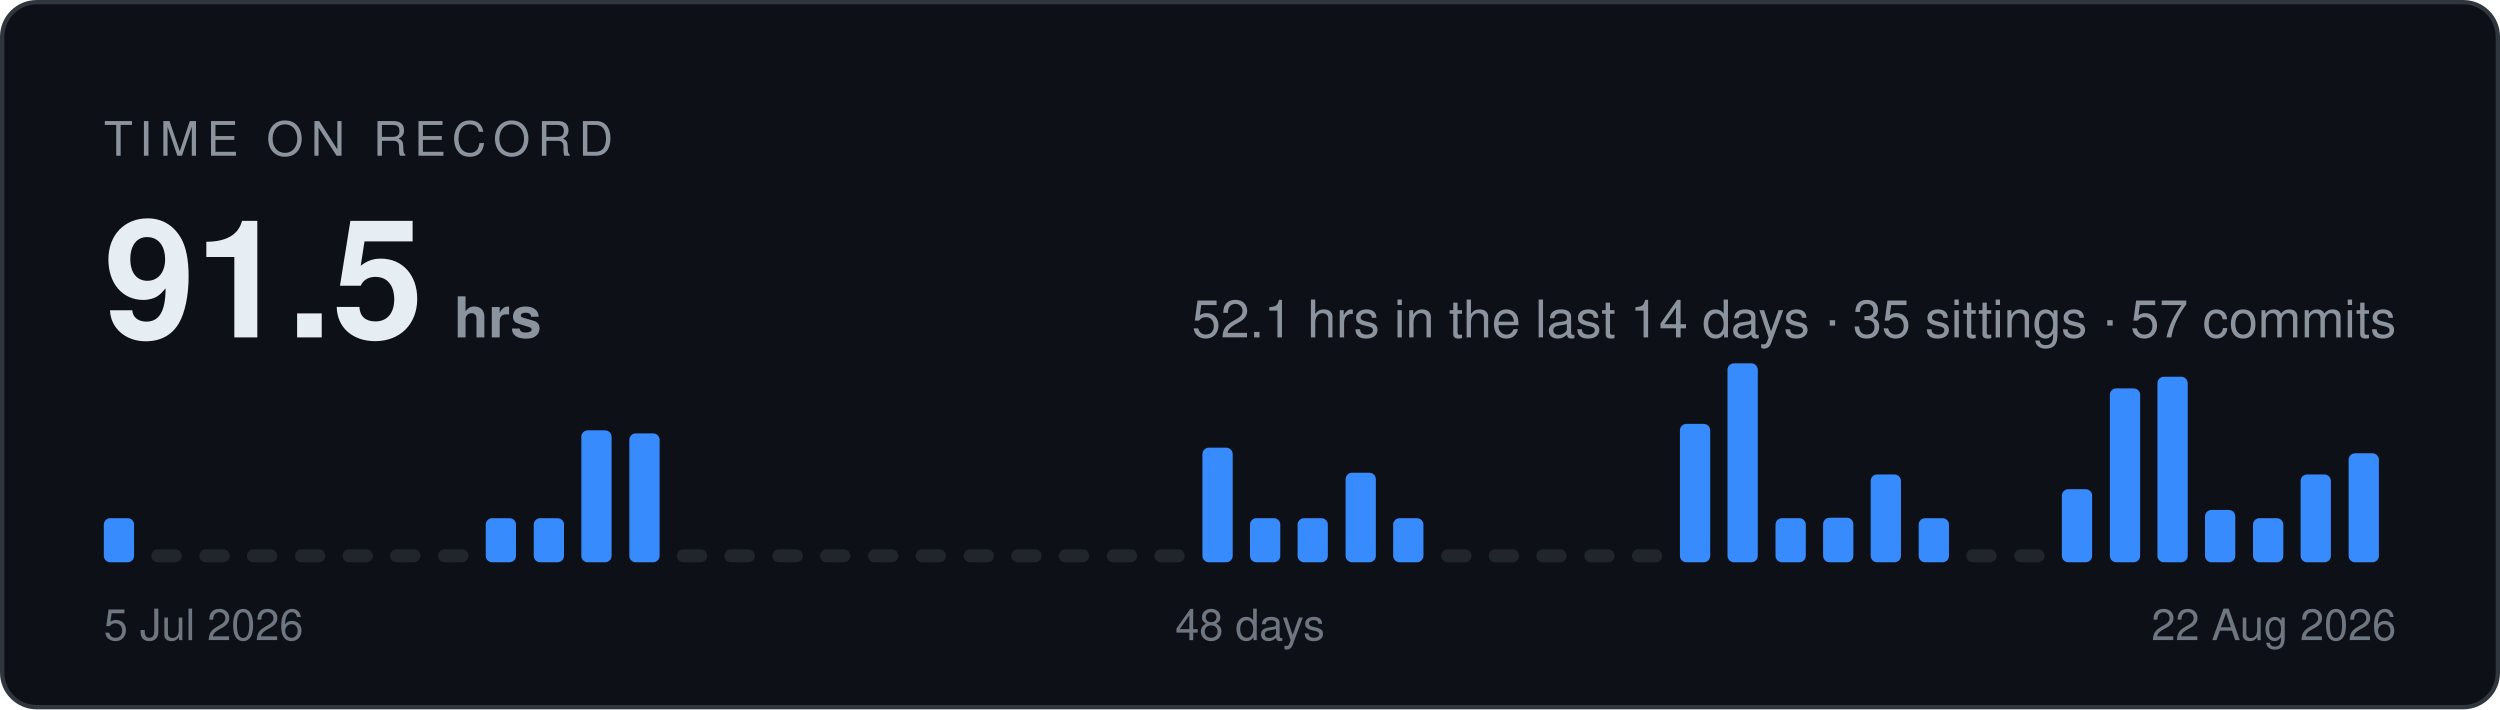
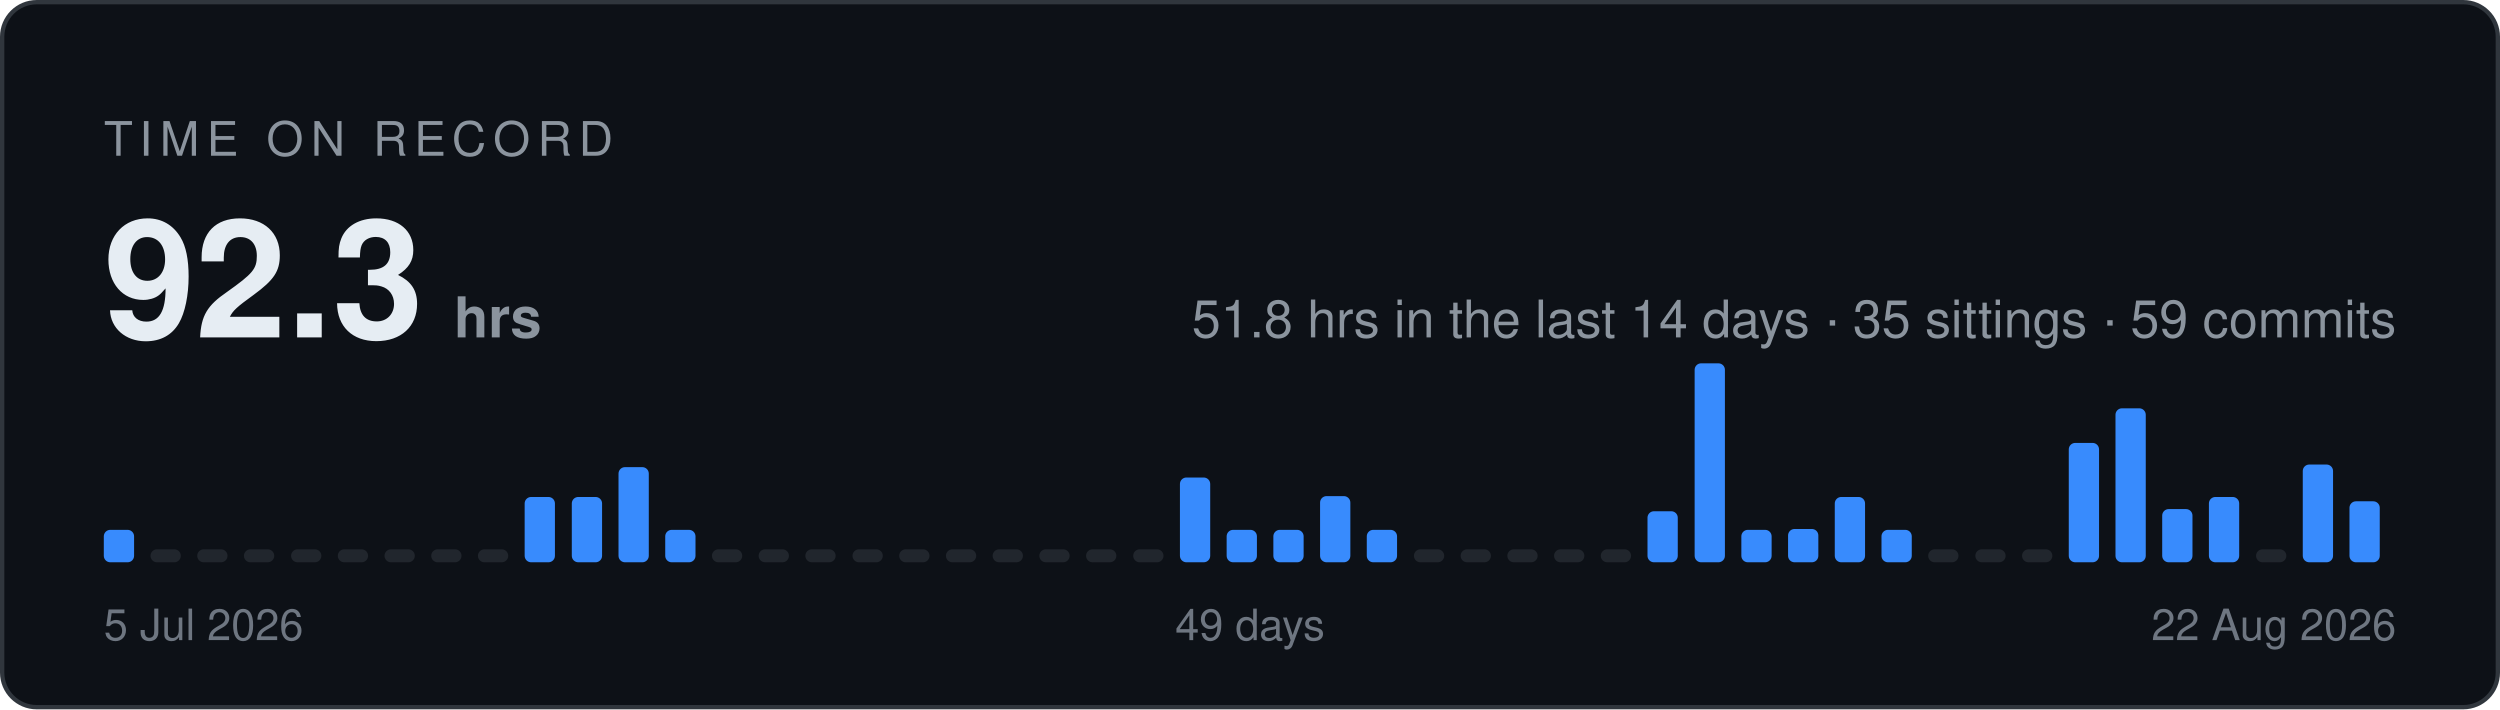
- <svg xmlns="http://www.w3.org/2000/svg" width="578" height="164" viewBox="0 0 578 164" role="img" aria-label="Time on record: 91.5 hours over 57 commits">
+ <svg xmlns="http://www.w3.org/2000/svg" width="578" height="164" viewBox="0 0 578 164" role="img" aria-label="Time on record: 92.3 hours over 59 commits">
  <style>
    .card { fill: #0d1117; stroke: #30363d }
    text { font-family: -apple-system, BlinkMacSystemFont, "Segoe UI", Helvetica, Arial, sans-serif }
    .label { font-size: 11px; letter-spacing: 1.7px; fill: #8b949e }
    .figure { font-size: 38px; font-weight: 600; fill: #e6edf3 }
    .unit { font-size: 13px; fill: #8b949e }
    .note { font-size: 12px; fill: #8b949e }
    .axis { font-size: 10px; fill: #6e7681 }
    .bar { fill: #388bfd }
    .bar-quiet { fill: #21262d }
  </style>
  <rect class="card" x="0.5" y="0.5" width="577" height="163" rx="8" />
  <text class="label" x="24" y="36">TIME ON RECORD</text>
-   <text class="figure" x="24" y="78">91.5<tspan class="unit" dx="7">hrs</tspan>
+   <text class="figure" x="24" y="78">92.3<tspan class="unit" dx="7">hrs</tspan>
  </text>
-   <text class="note" x="554" y="78" text-anchor="end">52.1 hrs in the last 14 days   ·   35 sittings   ·   57 commits</text>
-   <rect class="bar" x="24.0" y="119.8" width="7" height="10.2" rx="1.5" />
-   <rect class="bar-quiet" x="35.0" y="127.0" width="7" height="3.0" rx="1.5" />
-   <rect class="bar-quiet" x="46.1" y="127.0" width="7" height="3.0" rx="1.5" />
-   <rect class="bar-quiet" x="57.1" y="127.0" width="7" height="3.0" rx="1.5" />
-   <rect class="bar-quiet" x="68.2" y="127.0" width="7" height="3.0" rx="1.5" />
-   <rect class="bar-quiet" x="79.2" y="127.0" width="7" height="3.0" rx="1.5" />
-   <rect class="bar-quiet" x="90.2" y="127.0" width="7" height="3.0" rx="1.5" />
-   <rect class="bar-quiet" x="101.3" y="127.0" width="7" height="3.0" rx="1.5" />
-   <rect class="bar" x="112.3" y="119.8" width="7" height="10.2" rx="1.5" />
-   <rect class="bar" x="123.4" y="119.8" width="7" height="10.2" rx="1.5" />
-   <rect class="bar" x="134.4" y="99.5" width="7" height="30.5" rx="1.5" />
-   <rect class="bar" x="145.5" y="100.2" width="7" height="29.8" rx="1.5" />
-   <rect class="bar-quiet" x="156.5" y="127.0" width="7" height="3.0" rx="1.5" />
-   <rect class="bar-quiet" x="167.5" y="127.0" width="7" height="3.0" rx="1.5" />
-   <rect class="bar-quiet" x="178.6" y="127.0" width="7" height="3.0" rx="1.5" />
-   <rect class="bar-quiet" x="189.6" y="127.0" width="7" height="3.0" rx="1.5" />
-   <rect class="bar-quiet" x="200.7" y="127.0" width="7" height="3.0" rx="1.5" />
-   <rect class="bar-quiet" x="211.7" y="127.0" width="7" height="3.0" rx="1.5" />
-   <rect class="bar-quiet" x="222.8" y="127.0" width="7" height="3.0" rx="1.5" />
-   <rect class="bar-quiet" x="233.8" y="127.0" width="7" height="3.0" rx="1.5" />
-   <rect class="bar-quiet" x="244.8" y="127.0" width="7" height="3.0" rx="1.5" />
-   <rect class="bar-quiet" x="255.9" y="127.0" width="7" height="3.0" rx="1.5" />
-   <rect class="bar-quiet" x="266.9" y="127.0" width="7" height="3.0" rx="1.5" />
-   <rect class="bar" x="278.0" y="103.5" width="7" height="26.5" rx="1.5" />
-   <rect class="bar" x="289.0" y="119.8" width="7" height="10.2" rx="1.5" />
-   <rect class="bar" x="300.0" y="119.8" width="7" height="10.2" rx="1.5" />
-   <rect class="bar" x="311.1" y="109.3" width="7" height="20.7" rx="1.5" />
-   <rect class="bar" x="322.1" y="119.8" width="7" height="10.2" rx="1.5" />
-   <rect class="bar-quiet" x="333.2" y="127.0" width="7" height="3.0" rx="1.5" />
-   <rect class="bar-quiet" x="344.2" y="127.0" width="7" height="3.0" rx="1.5" />
-   <rect class="bar-quiet" x="355.2" y="127.0" width="7" height="3.0" rx="1.5" />
-   <rect class="bar-quiet" x="366.3" y="127.0" width="7" height="3.0" rx="1.5" />
-   <rect class="bar-quiet" x="377.3" y="127.0" width="7" height="3.0" rx="1.5" />
-   <rect class="bar" x="388.4" y="98.0" width="7" height="32.0" rx="1.5" />
-   <rect class="bar" x="399.4" y="84.0" width="7" height="46.0" rx="1.5" />
-   <rect class="bar" x="410.5" y="119.8" width="7" height="10.2" rx="1.5" />
-   <rect class="bar" x="421.5" y="119.7" width="7" height="10.3" rx="1.5" />
-   <rect class="bar" x="432.5" y="109.7" width="7" height="20.3" rx="1.5" />
-   <rect class="bar" x="443.6" y="119.8" width="7" height="10.2" rx="1.5" />
-   <rect class="bar-quiet" x="454.6" y="127.0" width="7" height="3.0" rx="1.5" />
-   <rect class="bar-quiet" x="465.7" y="127.0" width="7" height="3.0" rx="1.5" />
-   <rect class="bar" x="476.7" y="113.1" width="7" height="16.9" rx="1.5" />
-   <rect class="bar" x="487.8" y="89.8" width="7" height="40.2" rx="1.5" />
-   <rect class="bar" x="498.8" y="87.1" width="7" height="42.9" rx="1.5" />
-   <rect class="bar" x="509.8" y="117.9" width="7" height="12.1" rx="1.5" />
-   <rect class="bar" x="520.9" y="119.8" width="7" height="10.2" rx="1.5" />
-   <rect class="bar" x="531.9" y="109.7" width="7" height="20.3" rx="1.5" />
-   <rect class="bar" x="543.0" y="104.8" width="7" height="25.2" rx="1.5" />
+   <text class="note" x="554" y="78" text-anchor="end">51.8 hrs in the last 14 days   ·   35 sittings   ·   59 commits</text>
+   <rect class="bar" x="24.0" y="122.5" width="7" height="7.5" rx="1.5" />
+   <rect class="bar-quiet" x="34.8" y="127.0" width="7" height="3.0" rx="1.5" />
+   <rect class="bar-quiet" x="45.6" y="127.0" width="7" height="3.0" rx="1.5" />
+   <rect class="bar-quiet" x="56.4" y="127.0" width="7" height="3.0" rx="1.5" />
+   <rect class="bar-quiet" x="67.3" y="127.0" width="7" height="3.0" rx="1.5" />
+   <rect class="bar-quiet" x="78.1" y="127.0" width="7" height="3.0" rx="1.5" />
+   <rect class="bar-quiet" x="88.9" y="127.0" width="7" height="3.0" rx="1.5" />
+   <rect class="bar-quiet" x="99.7" y="127.0" width="7" height="3.0" rx="1.5" />
+   <rect class="bar-quiet" x="110.5" y="127.0" width="7" height="3.0" rx="1.5" />
+   <rect class="bar" x="121.3" y="114.9" width="7" height="15.1" rx="1.5" />
+   <rect class="bar" x="132.2" y="114.9" width="7" height="15.1" rx="1.5" />
+   <rect class="bar" x="143.0" y="108.0" width="7" height="22.0" rx="1.5" />
+   <rect class="bar" x="153.8" y="122.5" width="7" height="7.5" rx="1.5" />
+   <rect class="bar-quiet" x="164.6" y="127.0" width="7" height="3.0" rx="1.5" />
+   <rect class="bar-quiet" x="175.4" y="127.0" width="7" height="3.0" rx="1.5" />
+   <rect class="bar-quiet" x="186.2" y="127.0" width="7" height="3.0" rx="1.5" />
+   <rect class="bar-quiet" x="197.1" y="127.0" width="7" height="3.0" rx="1.5" />
+   <rect class="bar-quiet" x="207.9" y="127.0" width="7" height="3.0" rx="1.5" />
+   <rect class="bar-quiet" x="218.7" y="127.0" width="7" height="3.0" rx="1.5" />
+   <rect class="bar-quiet" x="229.5" y="127.0" width="7" height="3.0" rx="1.5" />
+   <rect class="bar-quiet" x="240.3" y="127.0" width="7" height="3.0" rx="1.5" />
+   <rect class="bar-quiet" x="251.1" y="127.0" width="7" height="3.0" rx="1.5" />
+   <rect class="bar-quiet" x="262.0" y="127.0" width="7" height="3.0" rx="1.5" />
+   <rect class="bar" x="272.8" y="110.4" width="7" height="19.6" rx="1.5" />
+   <rect class="bar" x="283.6" y="122.5" width="7" height="7.5" rx="1.5" />
+   <rect class="bar" x="294.4" y="122.5" width="7" height="7.5" rx="1.5" />
+   <rect class="bar" x="305.2" y="114.7" width="7" height="15.3" rx="1.5" />
+   <rect class="bar" x="316.0" y="122.5" width="7" height="7.5" rx="1.5" />
+   <rect class="bar-quiet" x="326.9" y="127.0" width="7" height="3.0" rx="1.5" />
+   <rect class="bar-quiet" x="337.7" y="127.0" width="7" height="3.0" rx="1.5" />
+   <rect class="bar-quiet" x="348.5" y="127.0" width="7" height="3.0" rx="1.5" />
+   <rect class="bar-quiet" x="359.3" y="127.0" width="7" height="3.0" rx="1.5" />
+   <rect class="bar-quiet" x="370.1" y="127.0" width="7" height="3.0" rx="1.5" />
+   <rect class="bar" x="380.9" y="118.2" width="7" height="11.8" rx="1.5" />
+   <rect class="bar" x="391.8" y="84.0" width="7" height="46.0" rx="1.5" />
+   <rect class="bar" x="402.6" y="122.5" width="7" height="7.5" rx="1.5" />
+   <rect class="bar" x="413.4" y="122.3" width="7" height="7.7" rx="1.5" />
+   <rect class="bar" x="424.2" y="114.9" width="7" height="15.1" rx="1.5" />
+   <rect class="bar" x="435.0" y="122.5" width="7" height="7.5" rx="1.5" />
+   <rect class="bar-quiet" x="445.8" y="127.0" width="7" height="3.0" rx="1.5" />
+   <rect class="bar-quiet" x="456.7" y="127.0" width="7" height="3.0" rx="1.5" />
+   <rect class="bar-quiet" x="467.5" y="127.0" width="7" height="3.0" rx="1.5" />
+   <rect class="bar" x="478.3" y="102.4" width="7" height="27.6" rx="1.5" />
+   <rect class="bar" x="489.1" y="94.4" width="7" height="35.6" rx="1.5" />
+   <rect class="bar" x="499.9" y="117.7" width="7" height="12.3" rx="1.5" />
+   <rect class="bar" x="510.7" y="114.9" width="7" height="15.1" rx="1.5" />
+   <rect class="bar-quiet" x="521.6" y="127.0" width="7" height="3.0" rx="1.5" />
+   <rect class="bar" x="532.4" y="107.4" width="7" height="22.6" rx="1.5" />
+   <rect class="bar" x="543.2" y="115.9" width="7" height="14.1" rx="1.5" />
  <text class="axis" x="24" y="148">5 Jul 2026</text>
-   <text class="axis" x="289" y="148" text-anchor="middle">48 days</text>
+   <text class="axis" x="289" y="148" text-anchor="middle">49 days</text>
  <text class="axis" x="554" y="148" text-anchor="end">22 Aug 2026</text>
</svg>
